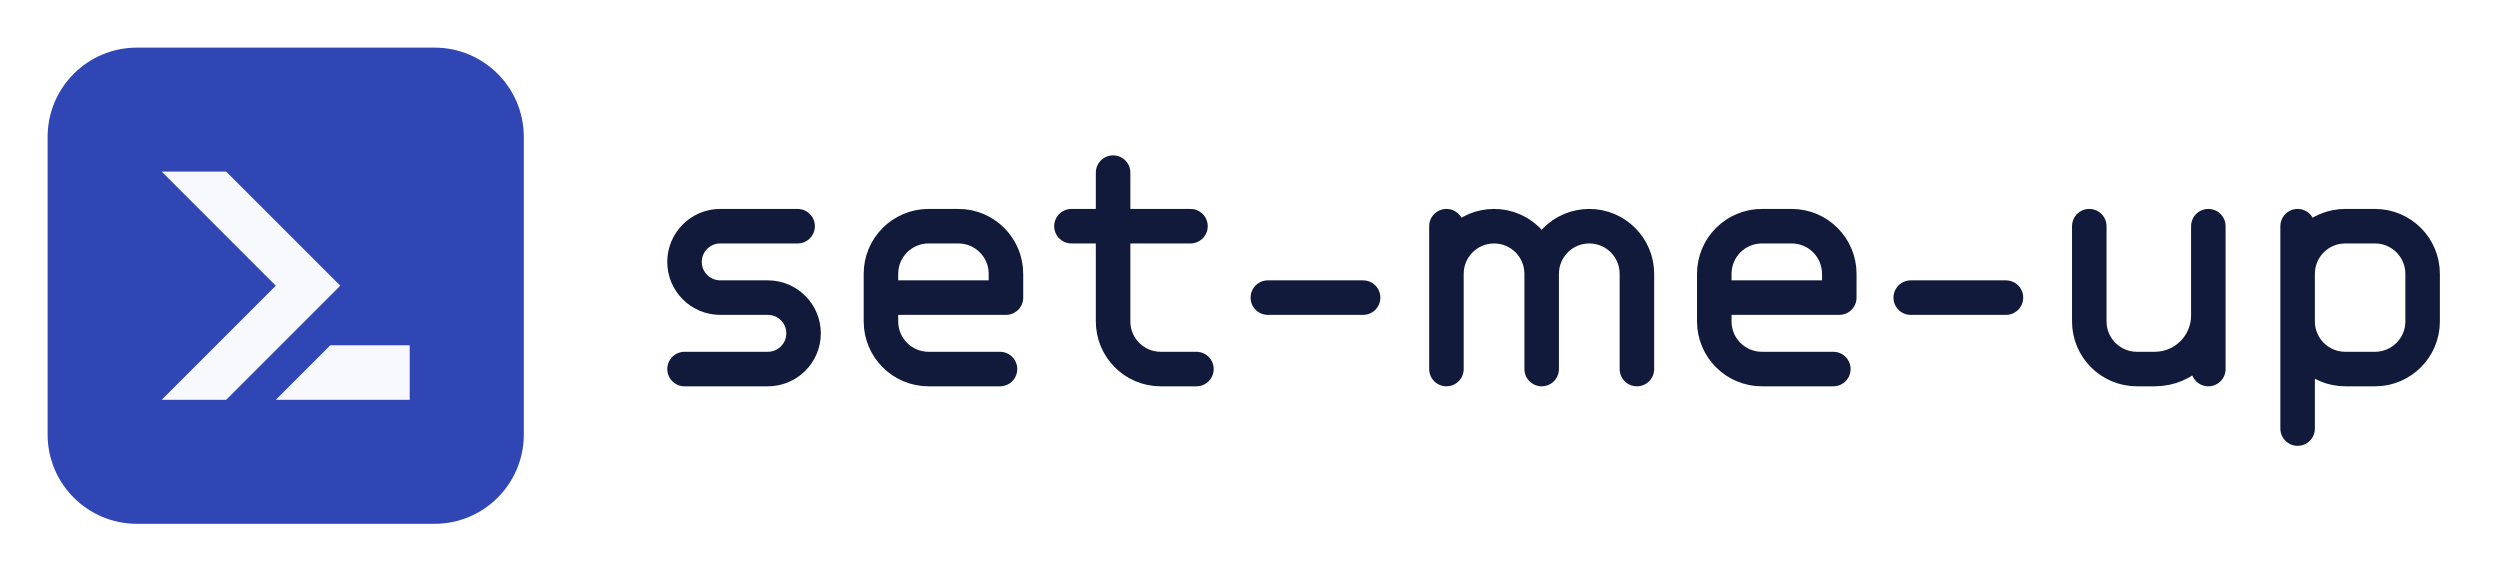
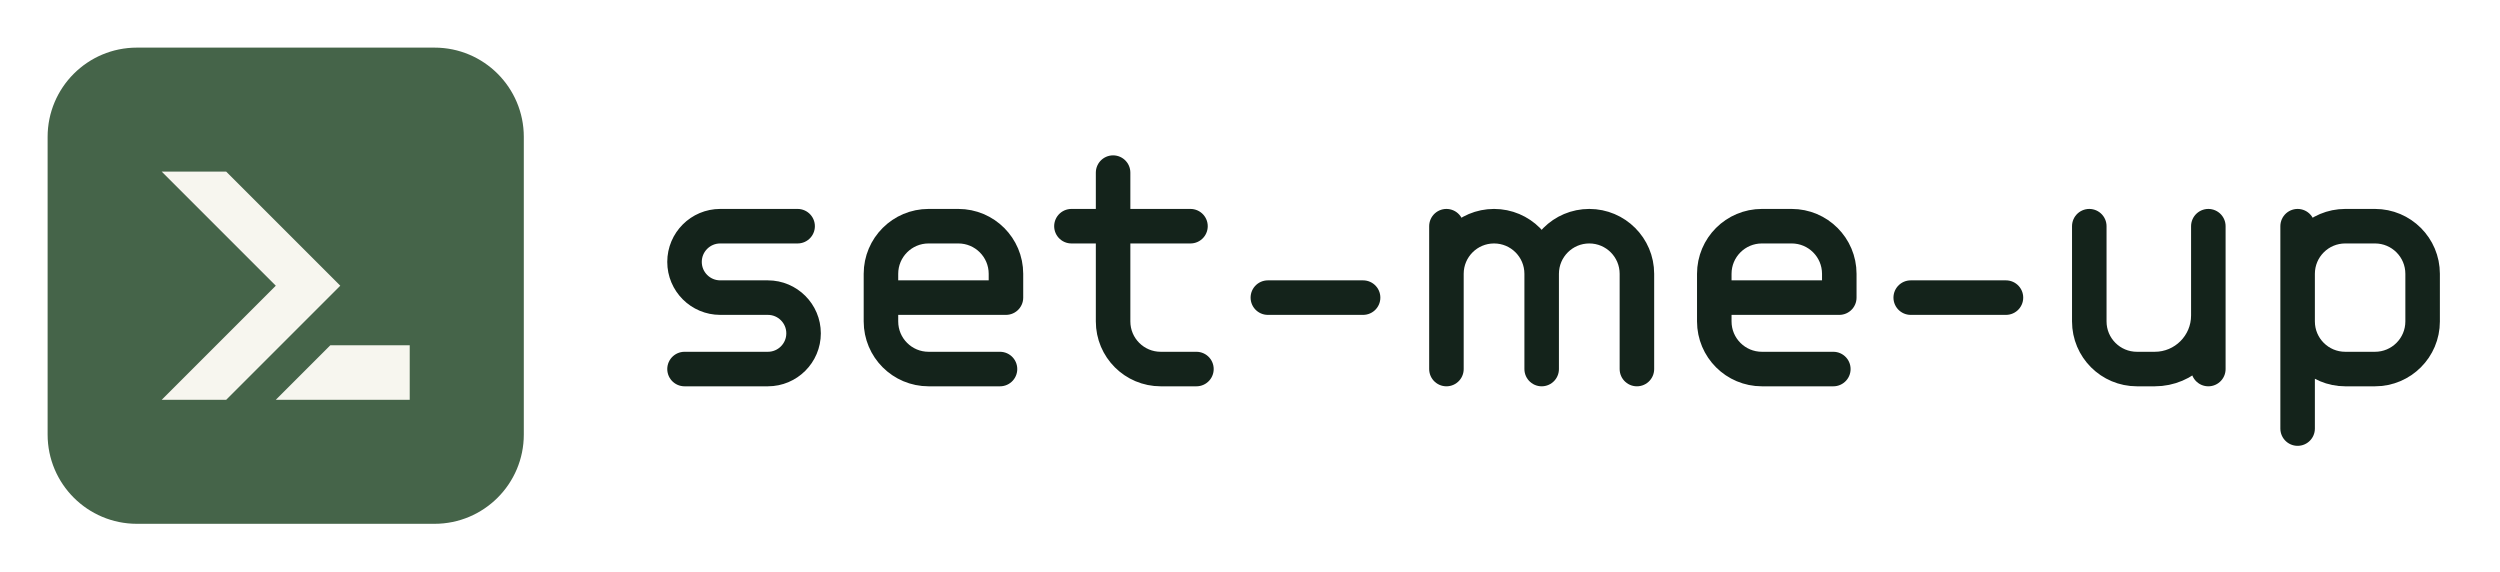
<svg xmlns="http://www.w3.org/2000/svg" width="420" height="96" viewBox="0 0 420 96" role="img" aria-labelledby="title">
-   <rect x="8" y="8" width="80" height="80" rx="15" fill="#3046B4" />
-   <path transform="translate(8 8) scale(.833333)" d="M23 25h13l23 23-23 23H23l23-23zm34 35h16v11H46z" fill="#F7F9FF" />
-   <g fill="none" stroke="#111A3A" stroke-width="5.8" stroke-linecap="round" stroke-linejoin="round">
+   <rect x="8" y="8" width="80" height="80" rx="15" fill="#456449" />
+   <path transform="translate(8 8) scale(.833333)" d="M23 25h13l23 23-23 23H23l23-23zm34 35h16v11H46z" fill="#F7F6EF" />
+   <g fill="none" stroke="#14231B" stroke-width="5.8" stroke-linecap="round" stroke-linejoin="round">
    <path d="M134 38h-13a6 6 0 0 0 0 12h8a6 6 0 0 1 0 12h-14" />
    <path id="e" d="M168 62h-12a8 8 0 0 1-8-8v-8a8 8 0 0 1 8-8h5a8 8 0 0 1 8 8v4h-21" />
    <path d="M187 29v25a8 8 0 0 0 8 8h6m-21-24h20" />
    <path id="dash" d="M213 50h16" />
    <path d="M243 62V38m0 8a8 8 0 0 1 16 0v16m0-16a8 8 0 0 1 16 0v16" />
    <use href="#e" x="140" />
    <use href="#dash" x="108" />
    <path d="M351 38v16a8 8 0 0 0 8 8h3a9 9 0 0 0 9-9m0-15v24" />
    <path d="M386 72V38m0 8a8 8 0 0 1 8-8h5a8 8 0 0 1 8 8v8a8 8 0 0 1-8 8h-5a8 8 0 0 1-8-8" />
  </g>
</svg>
